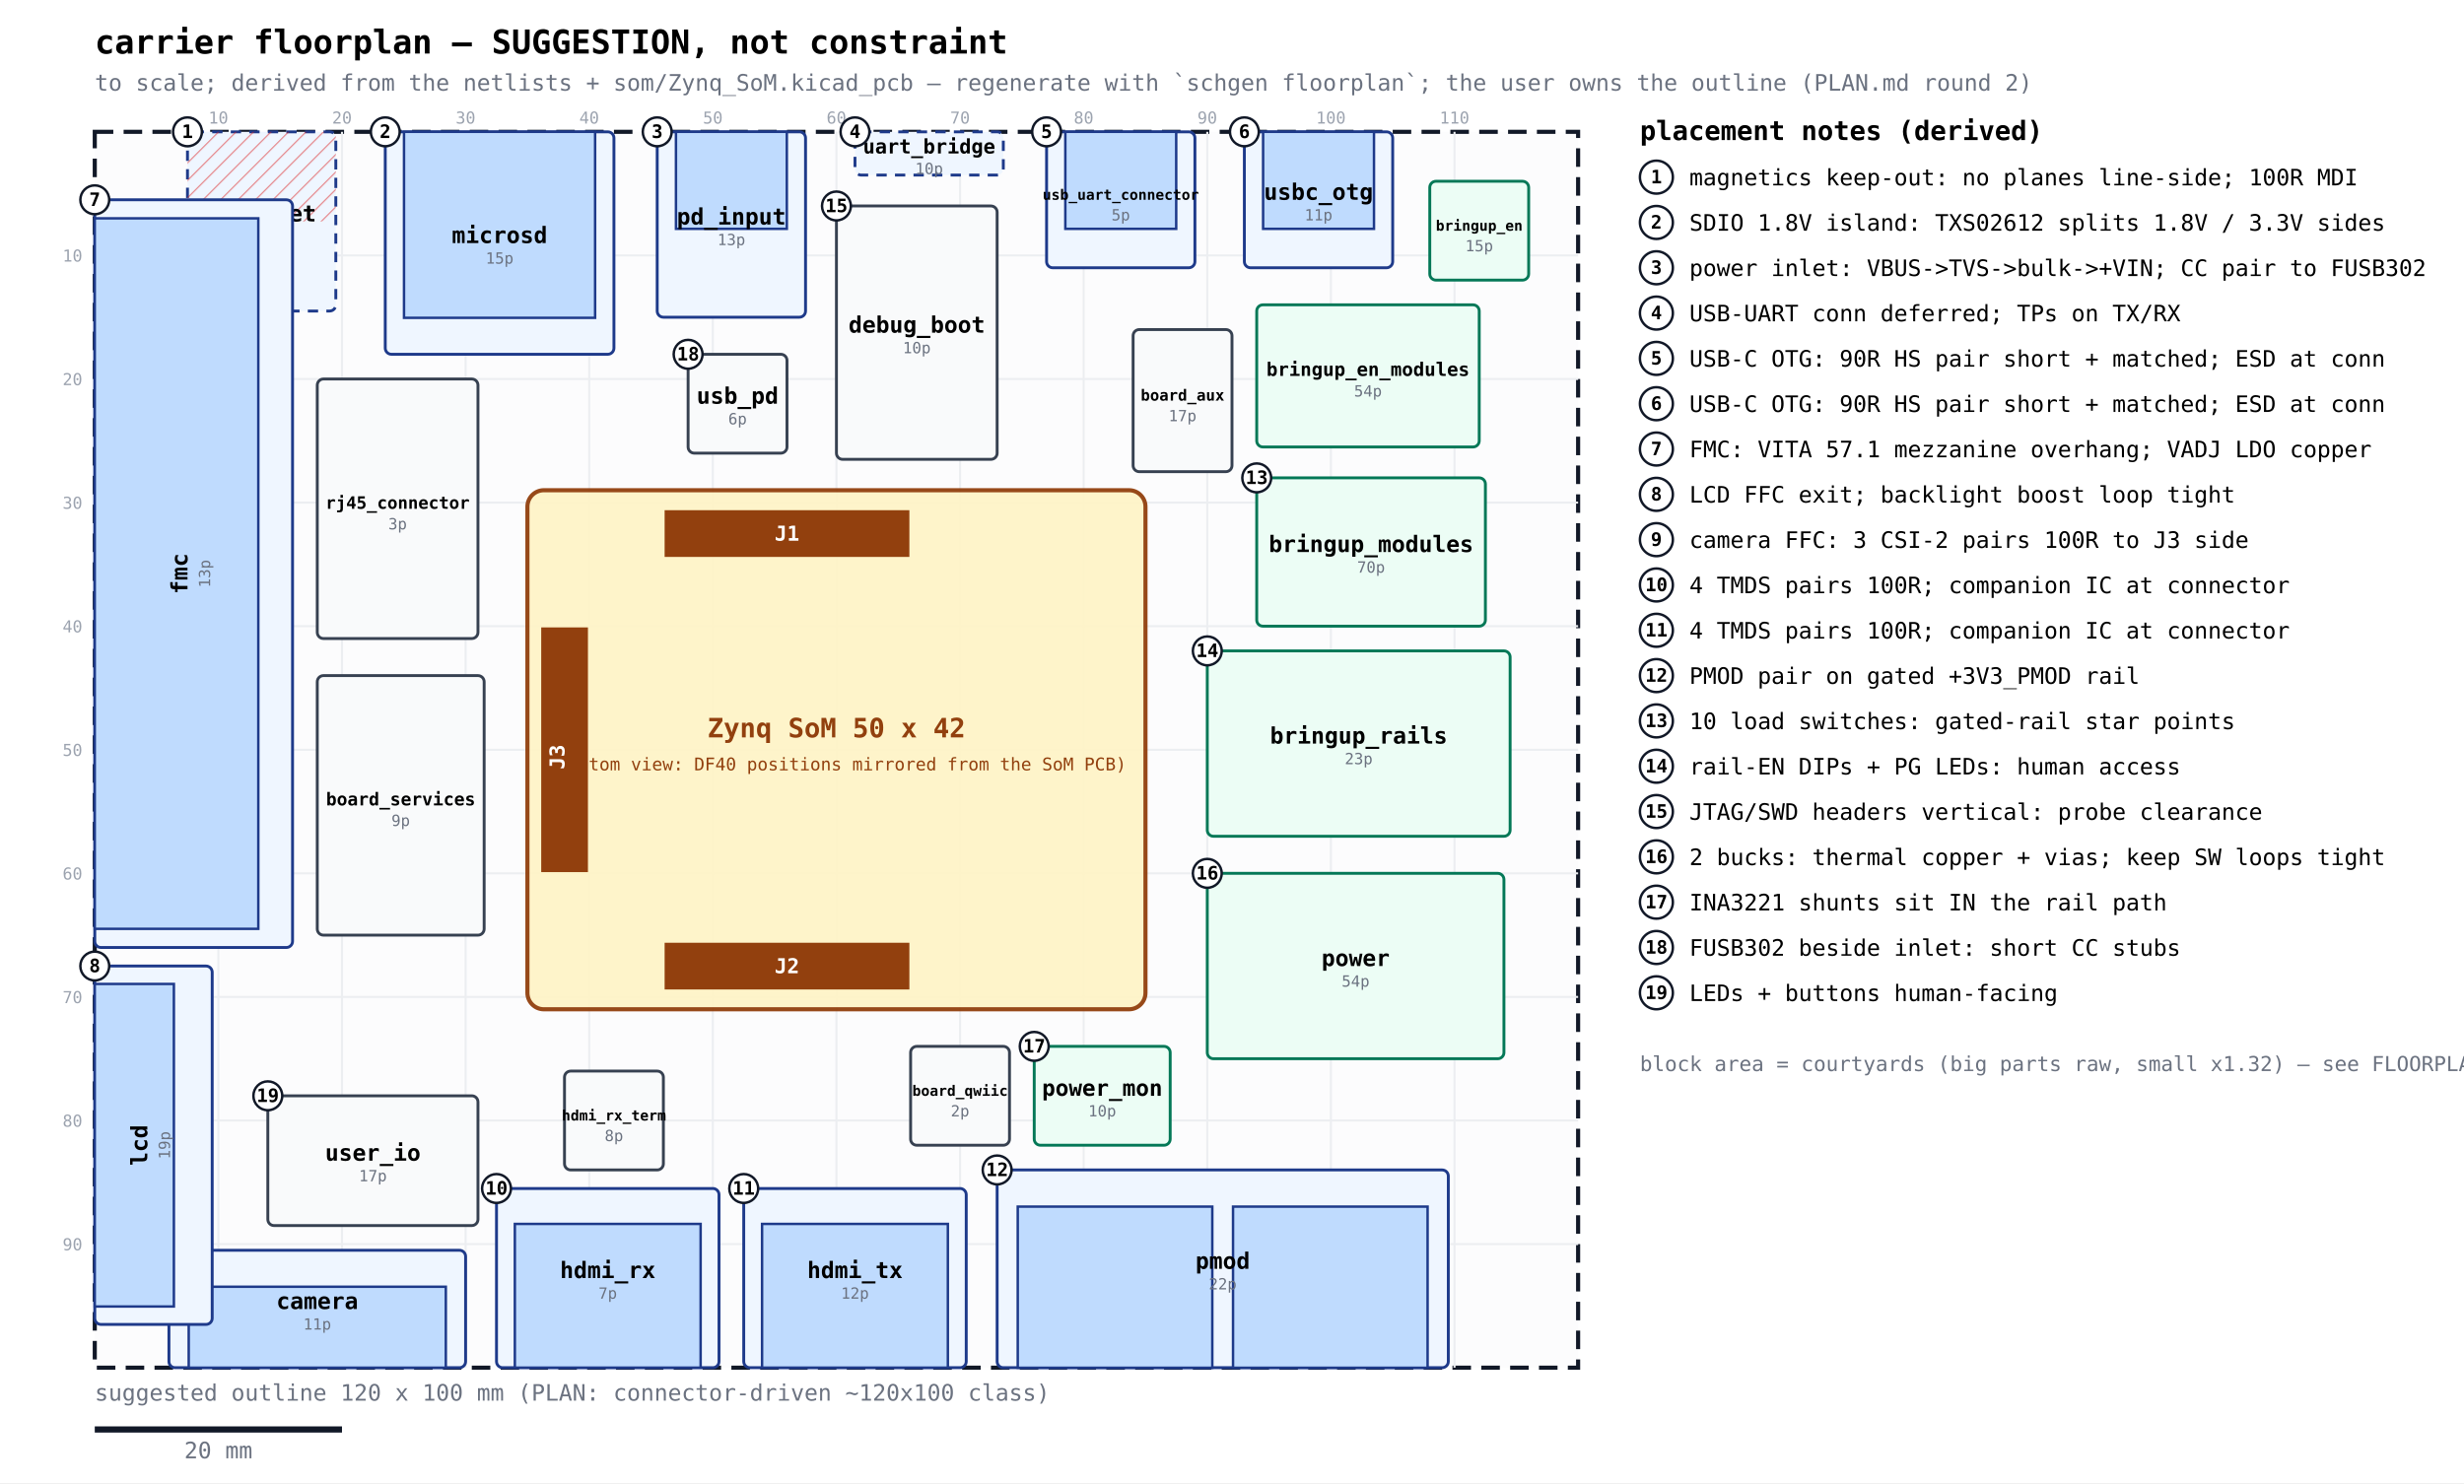
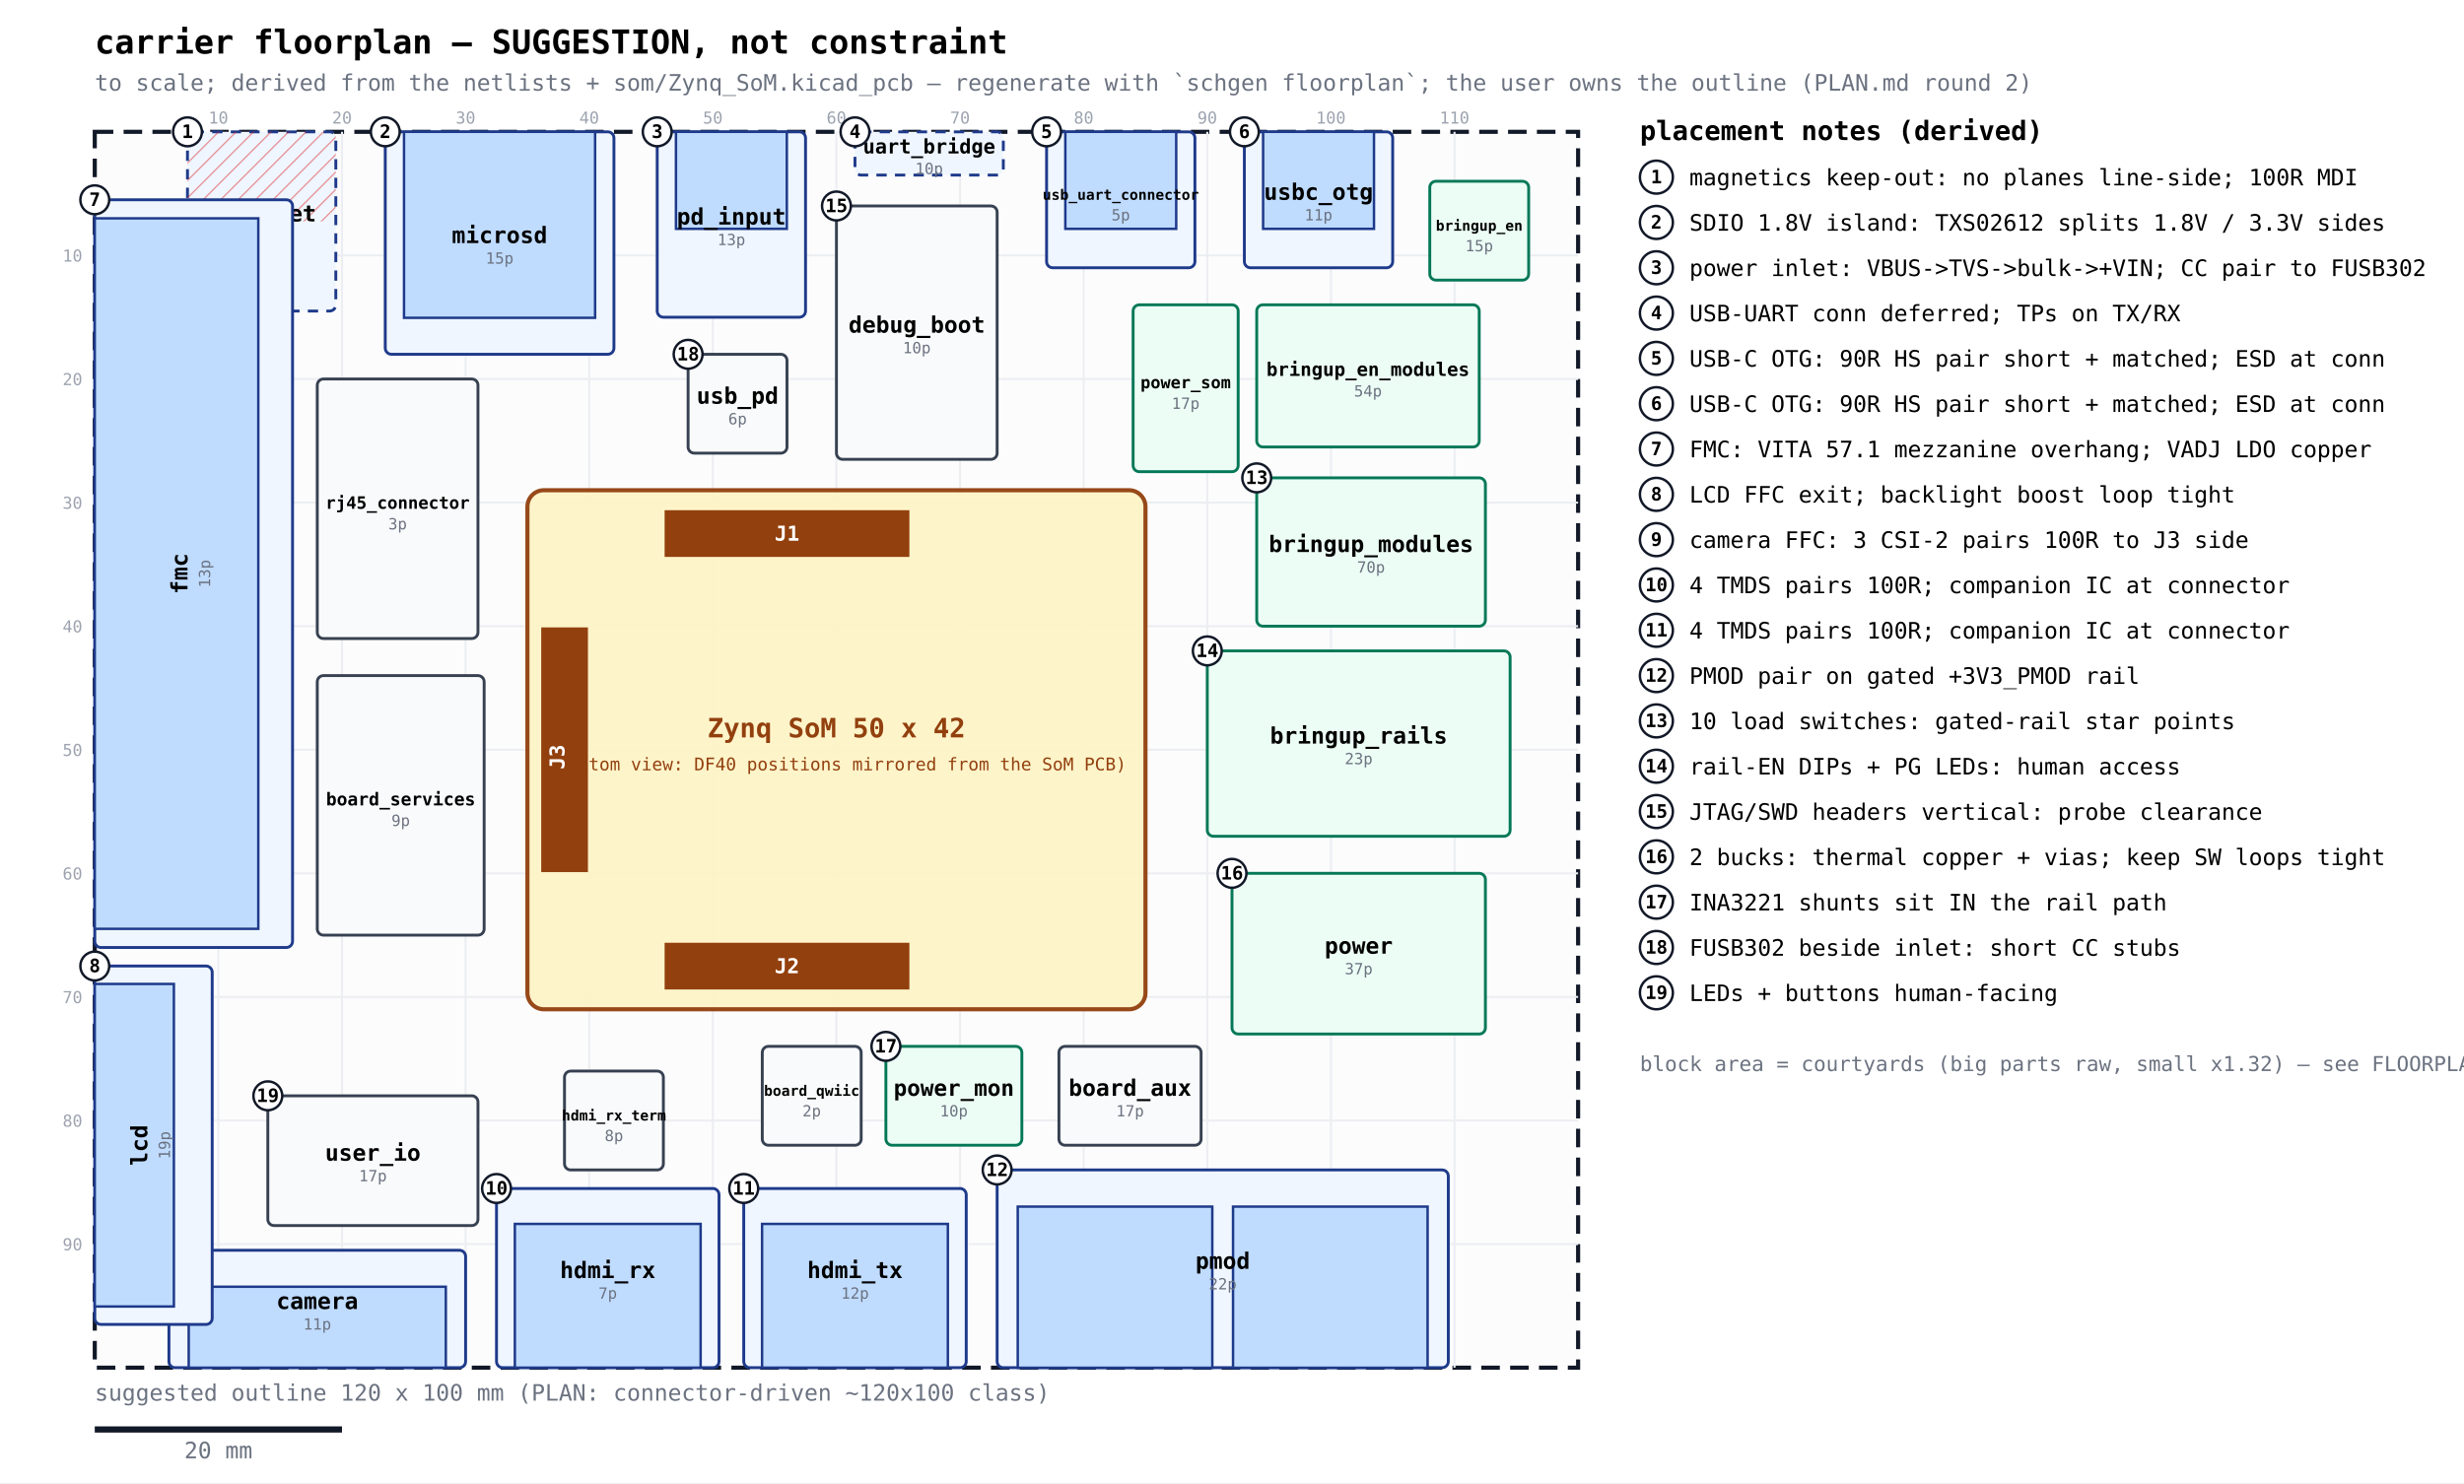
<svg xmlns="http://www.w3.org/2000/svg" viewBox="0 0 1196 720" font-family="ui-monospace, SFMono-Regular, Menlo, monospace" font-size="11">
  <defs>
    <pattern id="keepout" width="6" height="6" patternUnits="userSpaceOnUse" patternTransform="rotate(45)">
      <line x1="0" y1="0" x2="0" y2="6" stroke="#dc2626" stroke-width="1.2" />
    </pattern>
  </defs>
  <rect width="1196" height="720" fill="white" />
  <text x="46.0" y="26" font-size="16" font-weight="bold">carrier floorplan — SUGGESTION, not constraint</text>
  <text x="46.0" y="44" fill="#6b7280">to scale; derived from the netlists + som/Zynq_SoM.kicad_pcb — regenerate with `schgen floorplan`; the user owns the outline (PLAN.md round 2)</text>
  <rect x="46.0" y="64.0" width="720" height="600" fill="#fcfcfd" stroke="#111827" stroke-width="2" stroke-dasharray="9,5" />
  <line x1="106.0" y1="64.0" x2="106.0" y2="664.0" stroke="#eceef1" stroke-width="1" />
  <text x="106.0" y="60.0" fill="#9ca3af" font-size="8" text-anchor="middle">10</text>
  <line x1="166.0" y1="64.0" x2="166.0" y2="664.0" stroke="#eceef1" stroke-width="1" />
  <text x="166.0" y="60.0" fill="#9ca3af" font-size="8" text-anchor="middle">20</text>
  <line x1="226.0" y1="64.0" x2="226.0" y2="664.0" stroke="#eceef1" stroke-width="1" />
  <text x="226.0" y="60.0" fill="#9ca3af" font-size="8" text-anchor="middle">30</text>
  <line x1="286.0" y1="64.0" x2="286.0" y2="664.0" stroke="#eceef1" stroke-width="1" />
  <text x="286.0" y="60.0" fill="#9ca3af" font-size="8" text-anchor="middle">40</text>
  <line x1="346.0" y1="64.0" x2="346.0" y2="664.0" stroke="#eceef1" stroke-width="1" />
  <text x="346.0" y="60.0" fill="#9ca3af" font-size="8" text-anchor="middle">50</text>
  <line x1="406.0" y1="64.0" x2="406.0" y2="664.0" stroke="#eceef1" stroke-width="1" />
  <text x="406.0" y="60.0" fill="#9ca3af" font-size="8" text-anchor="middle">60</text>
  <line x1="466.0" y1="64.0" x2="466.0" y2="664.0" stroke="#eceef1" stroke-width="1" />
  <text x="466.0" y="60.0" fill="#9ca3af" font-size="8" text-anchor="middle">70</text>
  <line x1="526.0" y1="64.0" x2="526.0" y2="664.0" stroke="#eceef1" stroke-width="1" />
  <text x="526.0" y="60.0" fill="#9ca3af" font-size="8" text-anchor="middle">80</text>
  <line x1="586.0" y1="64.0" x2="586.0" y2="664.0" stroke="#eceef1" stroke-width="1" />
  <text x="586.0" y="60.0" fill="#9ca3af" font-size="8" text-anchor="middle">90</text>
  <line x1="646.0" y1="64.0" x2="646.0" y2="664.0" stroke="#eceef1" stroke-width="1" />
  <text x="646.0" y="60.0" fill="#9ca3af" font-size="8" text-anchor="middle">100</text>
  <line x1="706.0" y1="64.0" x2="706.0" y2="664.0" stroke="#eceef1" stroke-width="1" />
  <text x="706.0" y="60.0" fill="#9ca3af" font-size="8" text-anchor="middle">110</text>
  <line x1="46.0" y1="124.0" x2="766.0" y2="124.0" stroke="#eceef1" stroke-width="1" />
  <text x="40.0" y="127.0" fill="#9ca3af" font-size="8" text-anchor="end">10</text>
  <line x1="46.0" y1="184.0" x2="766.0" y2="184.0" stroke="#eceef1" stroke-width="1" />
  <text x="40.0" y="187.0" fill="#9ca3af" font-size="8" text-anchor="end">20</text>
  <line x1="46.0" y1="244.0" x2="766.0" y2="244.0" stroke="#eceef1" stroke-width="1" />
  <text x="40.0" y="247.0" fill="#9ca3af" font-size="8" text-anchor="end">30</text>
  <line x1="46.0" y1="304.0" x2="766.0" y2="304.0" stroke="#eceef1" stroke-width="1" />
  <text x="40.0" y="307.0" fill="#9ca3af" font-size="8" text-anchor="end">40</text>
  <line x1="46.0" y1="364.0" x2="766.0" y2="364.0" stroke="#eceef1" stroke-width="1" />
  <text x="40.0" y="367.0" fill="#9ca3af" font-size="8" text-anchor="end">50</text>
  <line x1="46.0" y1="424.0" x2="766.0" y2="424.0" stroke="#eceef1" stroke-width="1" />
  <text x="40.0" y="427.0" fill="#9ca3af" font-size="8" text-anchor="end">60</text>
  <line x1="46.0" y1="484.0" x2="766.0" y2="484.0" stroke="#eceef1" stroke-width="1" />
  <text x="40.0" y="487.0" fill="#9ca3af" font-size="8" text-anchor="end">70</text>
  <line x1="46.0" y1="544.0" x2="766.0" y2="544.0" stroke="#eceef1" stroke-width="1" />
  <text x="40.0" y="547.0" fill="#9ca3af" font-size="8" text-anchor="end">80</text>
  <line x1="46.0" y1="604.0" x2="766.0" y2="604.0" stroke="#eceef1" stroke-width="1" />
  <text x="40.0" y="607.0" fill="#9ca3af" font-size="8" text-anchor="end">90</text>
  <text x="46.0" y="680.0" fill="#6b7280">suggested outline 120 x 100 mm (PLAN: connector-driven ~120x100 class)</text>
-   <rect x="550.0" y="160.0" width="48" height="69" rx="3" fill="#f9fafb" stroke="#374151" stroke-width="1.4" />
-   <text x="574.0" y="194.5" text-anchor="middle" font-size="7.5" font-weight="bold">board_aux</text>
-   <text x="574.0" y="204.5" text-anchor="middle" font-size="7.5" fill="#6b7280">17p</text>
-   <rect x="442.0" y="508.0" width="48" height="48" rx="3" fill="#f9fafb" stroke="#374151" stroke-width="1.4" />
-   <text x="466.0" y="532.0" text-anchor="middle" font-size="7.0" font-weight="bold">board_qwiic</text>
-   <text x="466.0" y="542.0" text-anchor="middle" font-size="7.5" fill="#6b7280">2p</text>
+   <rect x="514.0" y="508.0" width="69" height="48" rx="3" fill="#f9fafb" stroke="#374151" stroke-width="1.4" />
+   <text x="548.5" y="532.0" text-anchor="middle" font-size="11.0" font-weight="bold">board_aux</text>
+   <text x="548.5" y="542.0" text-anchor="middle" font-size="7.5" fill="#6b7280">17p</text>
+   <rect x="370.0" y="508.0" width="48" height="48" rx="3" fill="#f9fafb" stroke="#374151" stroke-width="1.4" />
+   <text x="394.0" y="532.0" text-anchor="middle" font-size="7.0" font-weight="bold">board_qwiic</text>
+   <text x="394.0" y="542.0" text-anchor="middle" font-size="7.5" fill="#6b7280">2p</text>
  <rect x="154.0" y="328.0" width="81" height="126" rx="3" fill="#f9fafb" stroke="#374151" stroke-width="1.4" />
  <text x="194.5" y="391.0" text-anchor="middle" font-size="8.6" font-weight="bold">board_services</text>
  <text x="194.5" y="401.0" text-anchor="middle" font-size="7.5" fill="#6b7280">9p</text>
  <rect x="694.0" y="88.0" width="48" height="48" rx="3" fill="#ecfdf5" stroke="#047857" stroke-width="1.4" />
  <text x="718.0" y="112.0" text-anchor="middle" font-size="7.0" font-weight="bold">bringup_en</text>
  <text x="718.0" y="122.0" text-anchor="middle" font-size="7.5" fill="#6b7280">15p</text>
  <rect x="610.0" y="148.0" width="108" height="69" rx="3" fill="#ecfdf5" stroke="#047857" stroke-width="1.4" />
  <text x="664.0" y="182.5" text-anchor="middle" font-size="9.1" font-weight="bold">bringup_en_modules</text>
  <text x="664.0" y="192.5" text-anchor="middle" font-size="7.5" fill="#6b7280">54p</text>
  <rect x="610.0" y="232.0" width="111" height="72" rx="3" fill="#ecfdf5" stroke="#047857" stroke-width="1.4" />
  <text x="665.5" y="268.0" text-anchor="middle" font-size="11.0" font-weight="bold">bringup_modules</text>
  <text x="665.5" y="278.0" text-anchor="middle" font-size="7.5" fill="#6b7280">70p</text>
  <circle cx="610" cy="232" r="7" fill="white" stroke="#111827" stroke-width="1.2" />
  <text x="610" y="235" text-anchor="middle" font-size="9" font-weight="bold">13</text>
  <rect x="586.0" y="316.0" width="147" height="90" rx="3" fill="#ecfdf5" stroke="#047857" stroke-width="1.4" />
  <text x="659.5" y="361.0" text-anchor="middle" font-size="11.0" font-weight="bold">bringup_rails</text>
  <text x="659.5" y="371.0" text-anchor="middle" font-size="7.5" fill="#6b7280">23p</text>
  <circle cx="586" cy="316" r="7" fill="white" stroke="#111827" stroke-width="1.2" />
  <text x="586" y="319" text-anchor="middle" font-size="9" font-weight="bold">14</text>
  <rect x="82.0" y="607.0" width="144" height="57" rx="3" fill="#eff6ff" stroke="#1e3a8a" stroke-width="1.4" />
  <rect x="91.6" y="624.7" width="124.8" height="39.3" fill="#bfdbfe" stroke="#1e3a8a" stroke-width="1.2" />
  <text x="154.0" y="635.5" text-anchor="middle" font-size="11.0" font-weight="bold">camera</text>
  <text x="154.0" y="645.5" text-anchor="middle" font-size="7.5" fill="#6b7280">11p</text>
  <circle cx="82" cy="607" r="7" fill="white" stroke="#111827" stroke-width="1.2" />
  <text x="82" y="610" text-anchor="middle" font-size="9" font-weight="bold">9</text>
  <rect x="406.0" y="100.0" width="78" height="123" rx="3" fill="#f9fafb" stroke="#374151" stroke-width="1.4" />
  <text x="445.0" y="161.5" text-anchor="middle" font-size="11.0" font-weight="bold">debug_boot</text>
  <text x="445.0" y="171.5" text-anchor="middle" font-size="7.5" fill="#6b7280">10p</text>
  <circle cx="406" cy="100" r="7" fill="white" stroke="#111827" stroke-width="1.2" />
  <text x="406" y="103" text-anchor="middle" font-size="9" font-weight="bold">15</text>
  <rect x="91.0" y="64.0" width="72" height="87" rx="3" fill="#eff6ff" stroke="#1e3a8a" stroke-width="1.4" stroke-dasharray="5,4" />
  <rect x="91" y="64" width="72" height="43.5" fill="url(#keepout)" opacity="0.5" />
  <text x="127.0" y="107.5" text-anchor="middle" font-size="11.0" font-weight="bold">ethernet</text>
  <text x="127.0" y="117.5" text-anchor="middle" font-size="7.5" fill="#6b7280">10p</text>
  <circle cx="91" cy="64" r="7" fill="white" stroke="#111827" stroke-width="1.2" />
  <text x="91" y="67" text-anchor="middle" font-size="9" font-weight="bold">1</text>
  <rect x="46.0" y="97.0" width="96" height="363" rx="3" fill="#eff6ff" stroke="#1e3a8a" stroke-width="1.4" />
  <rect x="46.0" y="106.0" width="79.38" height="344.94" fill="#bfdbfe" stroke="#1e3a8a" stroke-width="1.2" />
  <text x="91" y="278.5" text-anchor="middle" font-size="11.0" font-weight="bold" transform="rotate(-90 91 278.5)">fmc</text>
  <text x="102" y="278.5" text-anchor="middle" font-size="7.5" fill="#6b7280" transform="rotate(-90 102 278.5)">13p</text>
  <circle cx="46" cy="97" r="7" fill="white" stroke="#111827" stroke-width="1.2" />
  <text x="46" y="100" text-anchor="middle" font-size="9" font-weight="bold">7</text>
  <rect x="241.0" y="577.0" width="108" height="87" rx="3" fill="#eff6ff" stroke="#1e3a8a" stroke-width="1.4" />
  <rect x="249.9" y="594.2" width="90.18" height="69.78" fill="#bfdbfe" stroke="#1e3a8a" stroke-width="1.2" />
  <text x="295.0" y="620.5" text-anchor="middle" font-size="11.0" font-weight="bold">hdmi_rx</text>
  <text x="295.0" y="630.5" text-anchor="middle" font-size="7.5" fill="#6b7280">7p</text>
  <circle cx="241" cy="577" r="7" fill="white" stroke="#111827" stroke-width="1.2" />
  <text x="241" y="580" text-anchor="middle" font-size="9" font-weight="bold">10</text>
  <rect x="274.0" y="520.0" width="48" height="48" rx="3" fill="#f9fafb" stroke="#374151" stroke-width="1.4" />
  <text x="298.0" y="544.0" text-anchor="middle" font-size="7.0" font-weight="bold">hdmi_rx_term</text>
  <text x="298.0" y="554.0" text-anchor="middle" font-size="7.5" fill="#6b7280">8p</text>
  <rect x="361.0" y="577.0" width="108" height="87" rx="3" fill="#eff6ff" stroke="#1e3a8a" stroke-width="1.4" />
  <rect x="369.9" y="594.2" width="90.18" height="69.78" fill="#bfdbfe" stroke="#1e3a8a" stroke-width="1.2" />
  <text x="415.0" y="620.5" text-anchor="middle" font-size="11.0" font-weight="bold">hdmi_tx</text>
  <text x="415.0" y="630.5" text-anchor="middle" font-size="7.5" fill="#6b7280">12p</text>
  <circle cx="361" cy="577" r="7" fill="white" stroke="#111827" stroke-width="1.2" />
  <text x="361" y="580" text-anchor="middle" font-size="9" font-weight="bold">11</text>
  <rect x="46.0" y="469.0" width="57" height="174" rx="3" fill="#eff6ff" stroke="#1e3a8a" stroke-width="1.4" />
  <rect x="46.0" y="477.7" width="38.4" height="156.6" fill="#bfdbfe" stroke="#1e3a8a" stroke-width="1.2" />
  <text x="71.5" y="556.0" text-anchor="middle" font-size="11.0" font-weight="bold" transform="rotate(-90 71.5 556.0)">lcd</text>
  <text x="82.5" y="556.0" text-anchor="middle" font-size="7.5" fill="#6b7280" transform="rotate(-90 82.5 556.0)">19p</text>
  <circle cx="46" cy="469" r="7" fill="white" stroke="#111827" stroke-width="1.2" />
  <text x="46" y="472" text-anchor="middle" font-size="9" font-weight="bold">8</text>
  <rect x="187.0" y="64.0" width="111" height="108" rx="3" fill="#eff6ff" stroke="#1e3a8a" stroke-width="1.4" />
  <rect x="196.1" y="64.0" width="92.76" height="90.3" fill="#bfdbfe" stroke="#1e3a8a" stroke-width="1.2" />
  <text x="242.5" y="118.0" text-anchor="middle" font-size="11.0" font-weight="bold">microsd</text>
  <text x="242.5" y="128.0" text-anchor="middle" font-size="7.5" fill="#6b7280">15p</text>
  <circle cx="187" cy="64" r="7" fill="white" stroke="#111827" stroke-width="1.2" />
  <text x="187" y="67" text-anchor="middle" font-size="9" font-weight="bold">2</text>
  <rect x="319.0" y="64.0" width="72" height="90" rx="3" fill="#eff6ff" stroke="#1e3a8a" stroke-width="1.4" />
  <rect x="328.1" y="64.0" width="53.82" height="47.1" fill="#bfdbfe" stroke="#1e3a8a" stroke-width="1.2" />
  <text x="355.0" y="109.0" text-anchor="middle" font-size="11.0" font-weight="bold">pd_input</text>
  <text x="355.0" y="119.0" text-anchor="middle" font-size="7.5" fill="#6b7280">13p</text>
  <circle cx="319" cy="64" r="7" fill="white" stroke="#111827" stroke-width="1.2" />
  <text x="319" y="67" text-anchor="middle" font-size="9" font-weight="bold">3</text>
  <rect x="484.0" y="568.0" width="219" height="96" rx="3" fill="#eff6ff" stroke="#1e3a8a" stroke-width="1.4" />
  <rect x="494.0" y="585.8" width="94.44" height="78.24" fill="#bfdbfe" stroke="#1e3a8a" stroke-width="1.2" />
  <rect x="598.5" y="585.8" width="94.44" height="78.24" fill="#bfdbfe" stroke="#1e3a8a" stroke-width="1.2" />
  <text x="593.5" y="616.0" text-anchor="middle" font-size="11.0" font-weight="bold">pmod</text>
  <text x="593.5" y="626.0" text-anchor="middle" font-size="7.5" fill="#6b7280">22p</text>
  <circle cx="484" cy="568" r="7" fill="white" stroke="#111827" stroke-width="1.2" />
  <text x="484" y="571" text-anchor="middle" font-size="9" font-weight="bold">12</text>
-   <rect x="586.0" y="424.0" width="144" height="90" rx="3" fill="#ecfdf5" stroke="#047857" stroke-width="1.4" />
-   <text x="658.0" y="469.0" text-anchor="middle" font-size="11.0" font-weight="bold">power</text>
-   <text x="658.0" y="479.0" text-anchor="middle" font-size="7.5" fill="#6b7280">54p</text>
-   <circle cx="586" cy="424" r="7" fill="white" stroke="#111827" stroke-width="1.2" />
-   <text x="586" y="427" text-anchor="middle" font-size="9" font-weight="bold">16</text>
-   <rect x="502.0" y="508.0" width="66" height="48" rx="3" fill="#ecfdf5" stroke="#047857" stroke-width="1.4" />
-   <text x="535.0" y="532.0" text-anchor="middle" font-size="10.8" font-weight="bold">power_mon</text>
-   <text x="535.0" y="542.0" text-anchor="middle" font-size="7.5" fill="#6b7280">10p</text>
-   <circle cx="502" cy="508" r="7" fill="white" stroke="#111827" stroke-width="1.2" />
-   <text x="502" y="511" text-anchor="middle" font-size="9" font-weight="bold">17</text>
+   <rect x="598.0" y="424.0" width="123" height="78" rx="3" fill="#ecfdf5" stroke="#047857" stroke-width="1.4" />
+   <text x="659.5" y="463.0" text-anchor="middle" font-size="11.0" font-weight="bold">power</text>
+   <text x="659.5" y="473.0" text-anchor="middle" font-size="7.5" fill="#6b7280">37p</text>
+   <circle cx="598" cy="424" r="7" fill="white" stroke="#111827" stroke-width="1.2" />
+   <text x="598" y="427" text-anchor="middle" font-size="9" font-weight="bold">16</text>
+   <rect x="430.0" y="508.0" width="66" height="48" rx="3" fill="#ecfdf5" stroke="#047857" stroke-width="1.4" />
+   <text x="463.0" y="532.0" text-anchor="middle" font-size="10.8" font-weight="bold">power_mon</text>
+   <text x="463.0" y="542.0" text-anchor="middle" font-size="7.5" fill="#6b7280">10p</text>
+   <circle cx="430" cy="508" r="7" fill="white" stroke="#111827" stroke-width="1.2" />
+   <text x="430" y="511" text-anchor="middle" font-size="9" font-weight="bold">17</text>
+   <rect x="550.0" y="148.0" width="51" height="81" rx="3" fill="#ecfdf5" stroke="#047857" stroke-width="1.4" />
+   <text x="575.5" y="188.5" text-anchor="middle" font-size="8.1" font-weight="bold">power_som</text>
+   <text x="575.5" y="198.5" text-anchor="middle" font-size="7.5" fill="#6b7280">17p</text>
  <rect x="154.0" y="184.0" width="78" height="126" rx="3" fill="#f9fafb" stroke="#374151" stroke-width="1.4" />
  <text x="193.0" y="247.0" text-anchor="middle" font-size="8.3" font-weight="bold">rj45_connector</text>
  <text x="193.0" y="257.0" text-anchor="middle" font-size="7.5" fill="#6b7280">3p</text>
  <rect x="415.0" y="64.0" width="72" height="21" rx="3" fill="#eff6ff" stroke="#1e3a8a" stroke-width="1.4" stroke-dasharray="5,4" />
  <text x="451.0" y="74.5" text-anchor="middle" font-size="9.7" font-weight="bold">uart_bridge</text>
  <text x="451.0" y="84.5" text-anchor="middle" font-size="7.5" fill="#6b7280">10p</text>
  <circle cx="415" cy="64" r="7" fill="white" stroke="#111827" stroke-width="1.2" />
  <text x="415" y="67" text-anchor="middle" font-size="9" font-weight="bold">4</text>
  <rect x="334.0" y="172.0" width="48" height="48" rx="3" fill="#f9fafb" stroke="#374151" stroke-width="1.4" />
  <text x="358.0" y="196.0" text-anchor="middle" font-size="11.0" font-weight="bold">usb_pd</text>
  <text x="358.0" y="206.0" text-anchor="middle" font-size="7.5" fill="#6b7280">6p</text>
  <circle cx="334" cy="172" r="7" fill="white" stroke="#111827" stroke-width="1.2" />
  <text x="334" y="175" text-anchor="middle" font-size="9" font-weight="bold">18</text>
  <rect x="508.0" y="64.0" width="72" height="66" rx="3" fill="#eff6ff" stroke="#1e3a8a" stroke-width="1.4" />
  <rect x="517.1" y="64.0" width="53.82" height="47.1" fill="#bfdbfe" stroke="#1e3a8a" stroke-width="1.2" />
  <text x="544.0" y="97.0" text-anchor="middle" font-size="7.0" font-weight="bold">usb_uart_connector</text>
  <text x="544.0" y="107.0" text-anchor="middle" font-size="7.5" fill="#6b7280">5p</text>
  <circle cx="508" cy="64" r="7" fill="white" stroke="#111827" stroke-width="1.2" />
  <text x="508" y="67" text-anchor="middle" font-size="9" font-weight="bold">5</text>
  <rect x="604.0" y="64.0" width="72" height="66" rx="3" fill="#eff6ff" stroke="#1e3a8a" stroke-width="1.4" />
  <rect x="613.1" y="64.0" width="53.82" height="47.1" fill="#bfdbfe" stroke="#1e3a8a" stroke-width="1.2" />
  <text x="640.0" y="97.0" text-anchor="middle" font-size="11.0" font-weight="bold">usbc_otg</text>
  <text x="640.0" y="107.0" text-anchor="middle" font-size="7.5" fill="#6b7280">11p</text>
  <circle cx="604" cy="64" r="7" fill="white" stroke="#111827" stroke-width="1.2" />
  <text x="604" y="67" text-anchor="middle" font-size="9" font-weight="bold">6</text>
  <rect x="130.0" y="532.0" width="102" height="63" rx="3" fill="#f9fafb" stroke="#374151" stroke-width="1.4" />
  <text x="181.0" y="563.5" text-anchor="middle" font-size="11.0" font-weight="bold">user_io</text>
  <text x="181.0" y="573.5" text-anchor="middle" font-size="7.5" fill="#6b7280">17p</text>
  <circle cx="130" cy="532" r="7" fill="white" stroke="#111827" stroke-width="1.2" />
  <text x="130" y="535" text-anchor="middle" font-size="9" font-weight="bold">19</text>
  <rect x="256.0" y="238.0" width="300" height="252" rx="8" fill="#fef3c7" stroke="#92400e" stroke-width="2" opacity="0.95" />
  <text x="406" y="358" text-anchor="middle" font-size="13" font-weight="bold" fill="#92400e">Zynq SoM 50 x 42</text>
  <text x="406" y="374" text-anchor="middle" font-size="8.5" fill="#92400e">(bottom view: DF40 positions mirrored from the SoM PCB)</text>
  <rect x="322.6" y="247.7" width="118.8" height="22.68" fill="#92400e" />
  <text x="382.0" y="262.5" text-anchor="middle" font-size="10" font-weight="bold" fill="white">J1</text>
  <rect x="322.6" y="457.7" width="118.8" height="22.68" fill="#92400e" />
  <text x="382.0" y="472.5" text-anchor="middle" font-size="10" font-weight="bold" fill="white">J2</text>
  <rect x="262.7" y="304.6" width="22.68" height="118.8" fill="#92400e" />
  <text x="274.0" y="367.5" text-anchor="middle" font-size="10" font-weight="bold" fill="white" transform="rotate(-90 274.0 367.5)">J3</text>
  <line x1="46.0" y1="694.0" x2="166.0" y2="694.0" stroke="#111827" stroke-width="3" />
  <text x="106.0" y="708.0" text-anchor="middle" fill="#6b7280">20 mm</text>
  <text x="796" y="68" font-size="13" font-weight="bold">placement notes (derived)</text>
  <circle cx="804" cy="86" r="8" fill="white" stroke="#111827" stroke-width="1.2" />
  <text x="804" y="89" text-anchor="middle" font-size="9" font-weight="bold">1</text>
  <text x="820" y="90">magnetics keep-out: no planes line-side; 100R MDI</text>
  <circle cx="804" cy="108" r="8" fill="white" stroke="#111827" stroke-width="1.2" />
  <text x="804" y="111" text-anchor="middle" font-size="9" font-weight="bold">2</text>
  <text x="820" y="112">SDIO 1.8V island: TXS02612 splits 1.8V / 3.3V sides</text>
  <circle cx="804" cy="130" r="8" fill="white" stroke="#111827" stroke-width="1.2" />
  <text x="804" y="133" text-anchor="middle" font-size="9" font-weight="bold">3</text>
  <text x="820" y="134">power inlet: VBUS-&gt;TVS-&gt;bulk-&gt;+VIN; CC pair to FUSB302</text>
  <circle cx="804" cy="152" r="8" fill="white" stroke="#111827" stroke-width="1.2" />
  <text x="804" y="155" text-anchor="middle" font-size="9" font-weight="bold">4</text>
  <text x="820" y="156">USB-UART conn deferred; TPs on TX/RX</text>
  <circle cx="804" cy="174" r="8" fill="white" stroke="#111827" stroke-width="1.2" />
  <text x="804" y="177" text-anchor="middle" font-size="9" font-weight="bold">5</text>
  <text x="820" y="178">USB-C OTG: 90R HS pair short + matched; ESD at conn</text>
  <circle cx="804" cy="196" r="8" fill="white" stroke="#111827" stroke-width="1.2" />
  <text x="804" y="199" text-anchor="middle" font-size="9" font-weight="bold">6</text>
  <text x="820" y="200">USB-C OTG: 90R HS pair short + matched; ESD at conn</text>
  <circle cx="804" cy="218" r="8" fill="white" stroke="#111827" stroke-width="1.2" />
  <text x="804" y="221" text-anchor="middle" font-size="9" font-weight="bold">7</text>
  <text x="820" y="222">FMC: VITA 57.1 mezzanine overhang; VADJ LDO copper</text>
  <circle cx="804" cy="240" r="8" fill="white" stroke="#111827" stroke-width="1.2" />
  <text x="804" y="243" text-anchor="middle" font-size="9" font-weight="bold">8</text>
  <text x="820" y="244">LCD FFC exit; backlight boost loop tight</text>
  <circle cx="804" cy="262" r="8" fill="white" stroke="#111827" stroke-width="1.2" />
  <text x="804" y="265" text-anchor="middle" font-size="9" font-weight="bold">9</text>
  <text x="820" y="266">camera FFC: 3 CSI-2 pairs 100R to J3 side</text>
  <circle cx="804" cy="284" r="8" fill="white" stroke="#111827" stroke-width="1.2" />
  <text x="804" y="287" text-anchor="middle" font-size="9" font-weight="bold">10</text>
  <text x="820" y="288">4 TMDS pairs 100R; companion IC at connector</text>
  <circle cx="804" cy="306" r="8" fill="white" stroke="#111827" stroke-width="1.2" />
  <text x="804" y="309" text-anchor="middle" font-size="9" font-weight="bold">11</text>
  <text x="820" y="310">4 TMDS pairs 100R; companion IC at connector</text>
  <circle cx="804" cy="328" r="8" fill="white" stroke="#111827" stroke-width="1.2" />
  <text x="804" y="331" text-anchor="middle" font-size="9" font-weight="bold">12</text>
  <text x="820" y="332">PMOD pair on gated +3V3_PMOD rail</text>
  <circle cx="804" cy="350" r="8" fill="white" stroke="#111827" stroke-width="1.2" />
  <text x="804" y="353" text-anchor="middle" font-size="9" font-weight="bold">13</text>
  <text x="820" y="354">10 load switches: gated-rail star points</text>
  <circle cx="804" cy="372" r="8" fill="white" stroke="#111827" stroke-width="1.2" />
  <text x="804" y="375" text-anchor="middle" font-size="9" font-weight="bold">14</text>
  <text x="820" y="376">rail-EN DIPs + PG LEDs: human access</text>
  <circle cx="804" cy="394" r="8" fill="white" stroke="#111827" stroke-width="1.2" />
  <text x="804" y="397" text-anchor="middle" font-size="9" font-weight="bold">15</text>
  <text x="820" y="398">JTAG/SWD headers vertical: probe clearance</text>
  <circle cx="804" cy="416" r="8" fill="white" stroke="#111827" stroke-width="1.2" />
  <text x="804" y="419" text-anchor="middle" font-size="9" font-weight="bold">16</text>
  <text x="820" y="420">2 bucks: thermal copper + vias; keep SW loops tight</text>
  <circle cx="804" cy="438" r="8" fill="white" stroke="#111827" stroke-width="1.2" />
  <text x="804" y="441" text-anchor="middle" font-size="9" font-weight="bold">17</text>
  <text x="820" y="442">INA3221 shunts sit IN the rail path</text>
  <circle cx="804" cy="460" r="8" fill="white" stroke="#111827" stroke-width="1.2" />
  <text x="804" y="463" text-anchor="middle" font-size="9" font-weight="bold">18</text>
  <text x="820" y="464">FUSB302 beside inlet: short CC stubs</text>
  <circle cx="804" cy="482" r="8" fill="white" stroke="#111827" stroke-width="1.2" />
  <text x="804" y="485" text-anchor="middle" font-size="9" font-weight="bold">19</text>
  <text x="820" y="486">LEDs + buttons human-facing</text>
  <text x="796" y="520" fill="#6b7280" font-size="10">block area = courtyards (big parts raw, small x1.32) — see FLOORPLAN.md</text>
</svg>
